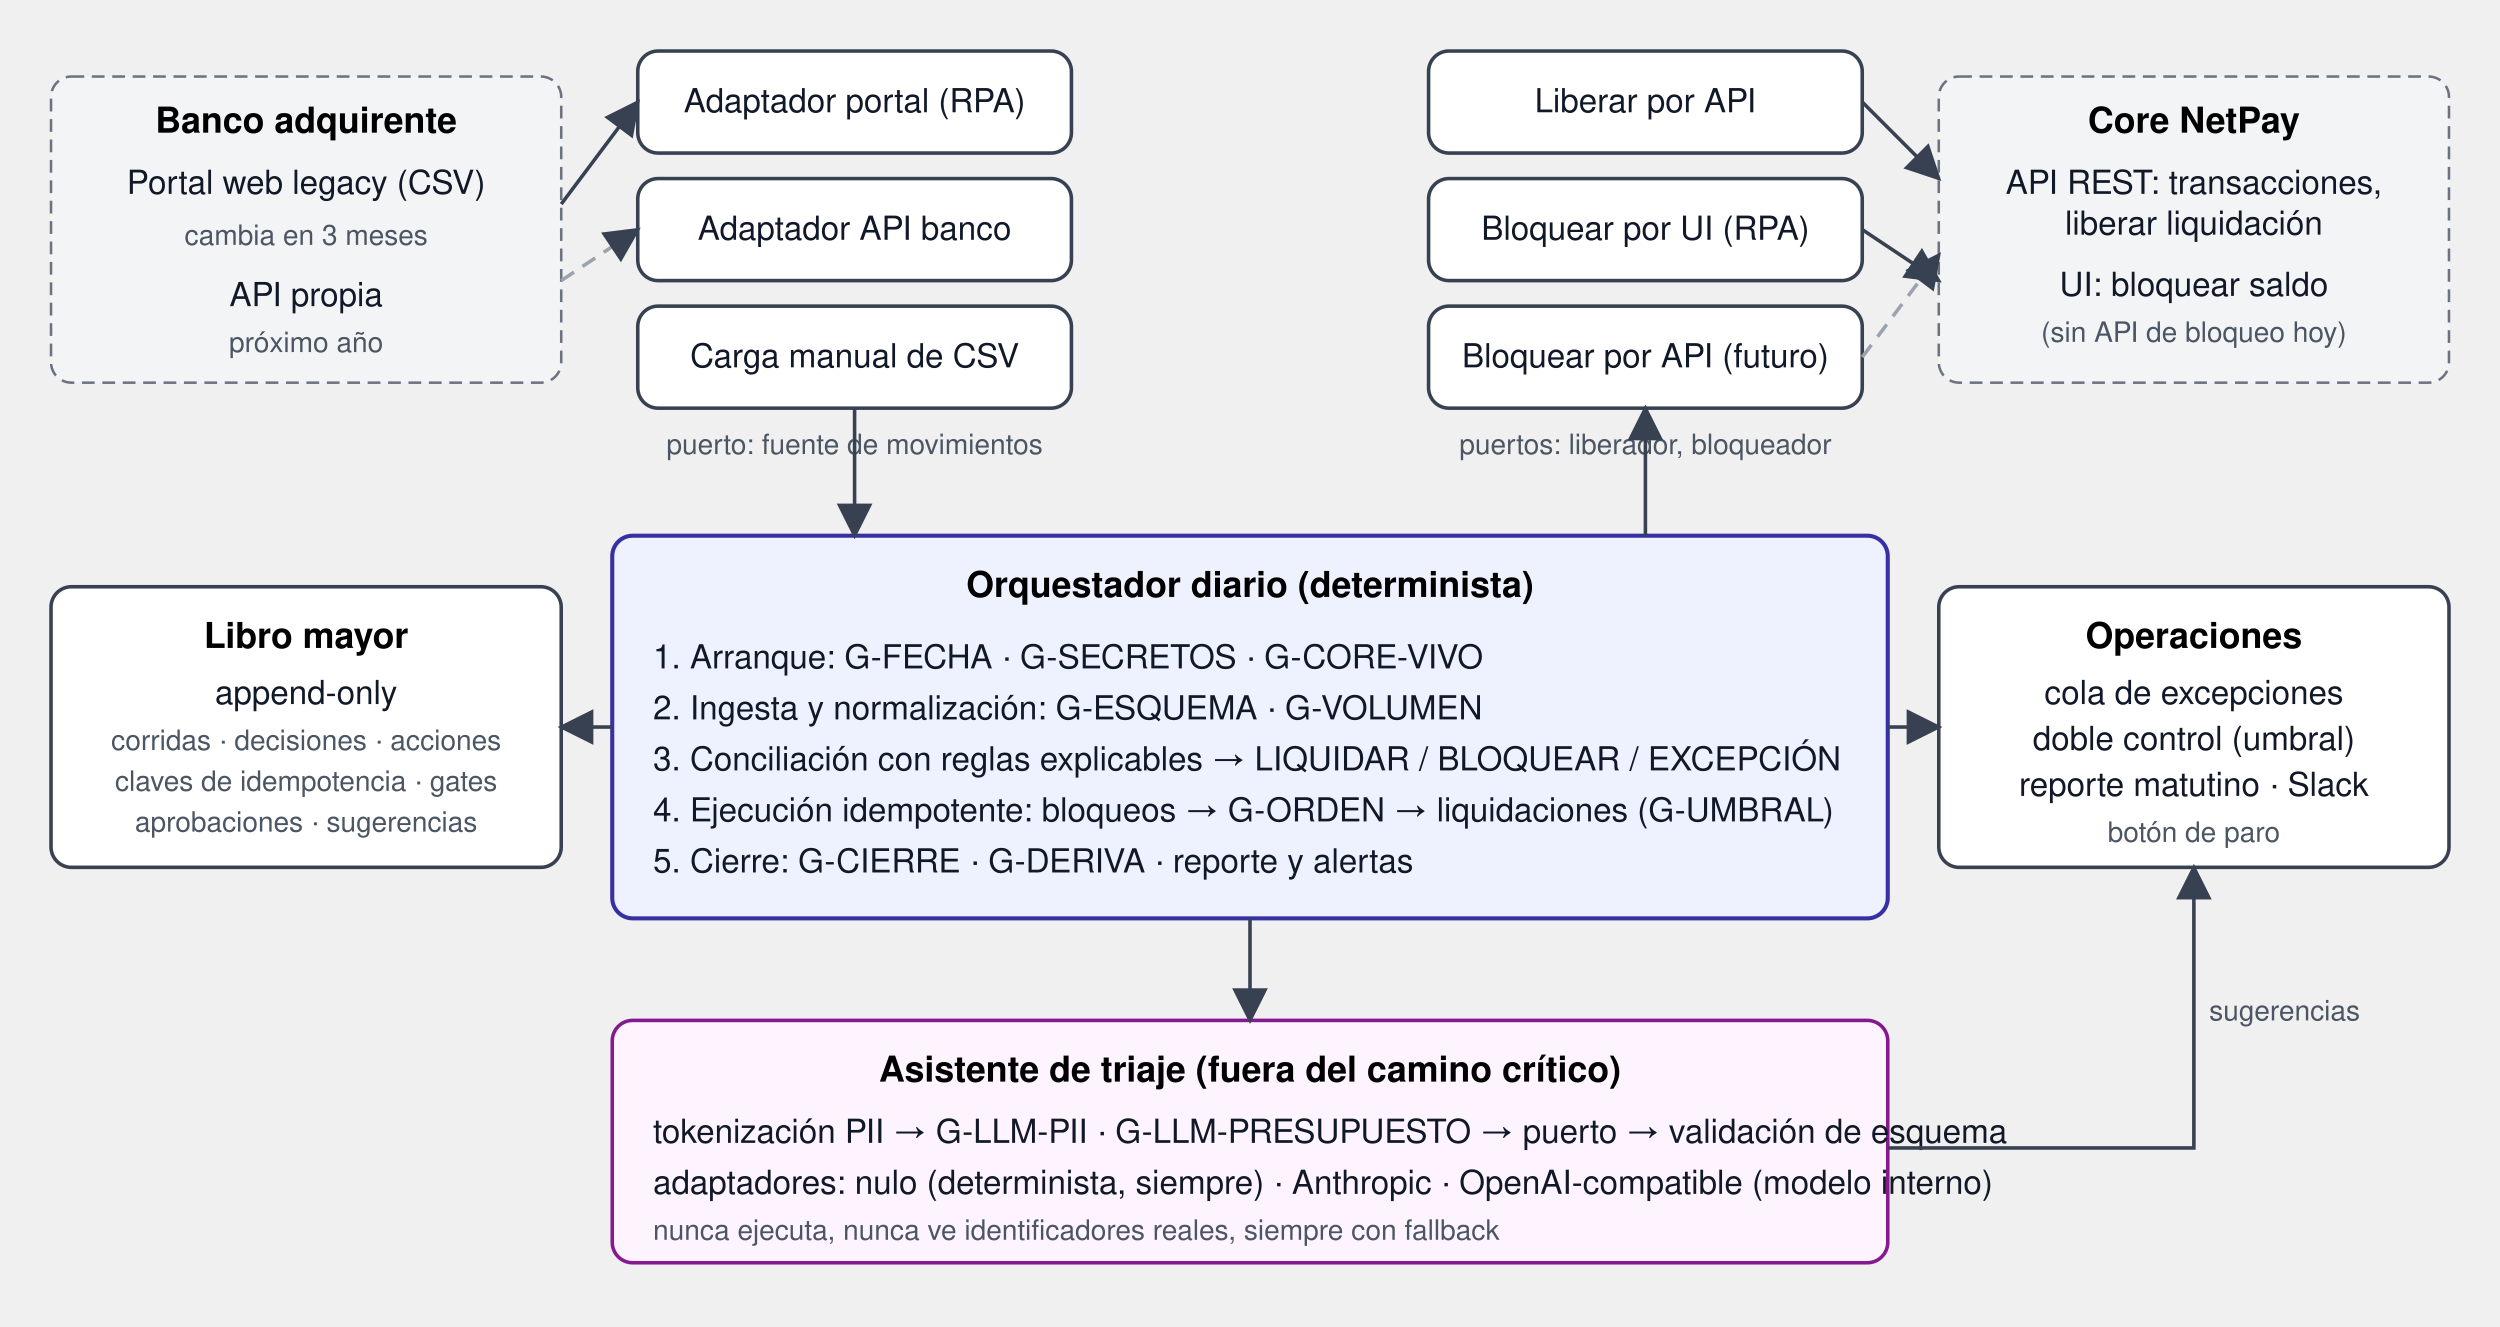
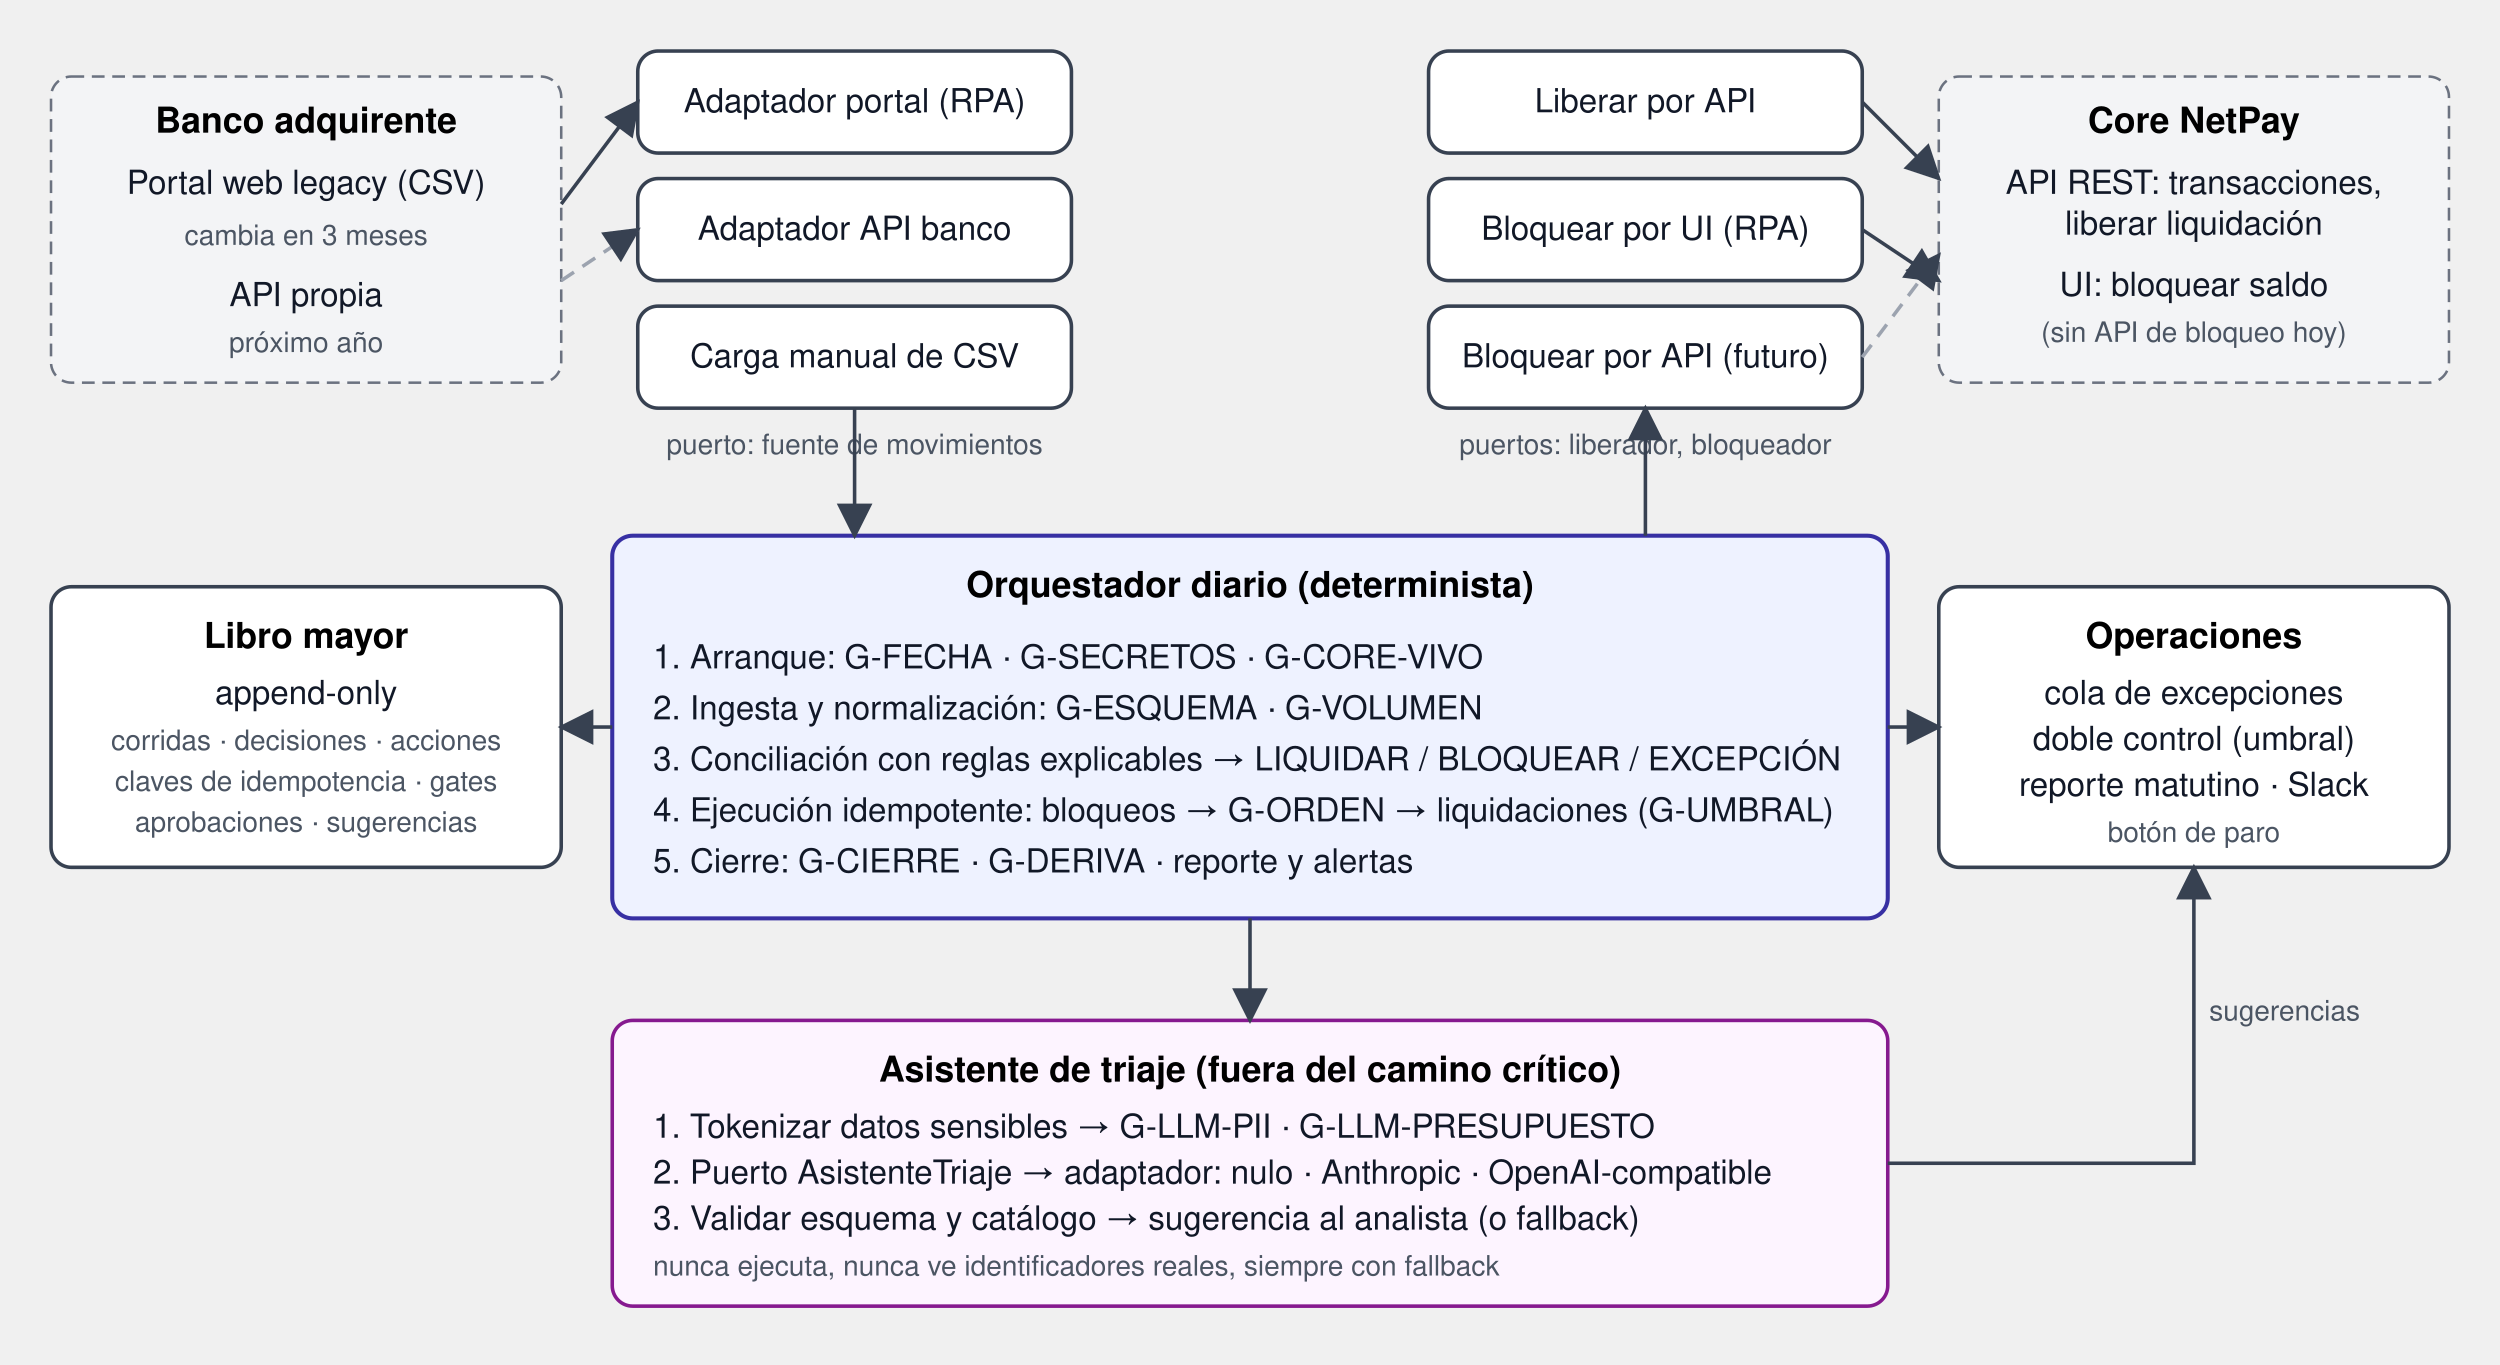
- <svg xmlns="http://www.w3.org/2000/svg" viewBox="0 0 980 520" font-family="Helvetica, Arial, sans-serif" font-size="13">
+ <svg xmlns="http://www.w3.org/2000/svg" viewBox="0 0 980 535" font-family="Helvetica, Arial, sans-serif" font-size="13">
  <defs>
    <marker id="f" markerWidth="10" markerHeight="10" refX="9" refY="5" orient="auto">
      <path d="M0,0 L10,5 L0,10 z" fill="#374151" />
    </marker>
    <style>
      .caja{fill:#fff;stroke:#374151;stroke-width:1.4;rx:8}
      .ext{fill:#f3f4f6;stroke:#6b7280;stroke-dasharray:5 3;rx:8}
      .nucleo{fill:#eef2ff;stroke:#3730a3;stroke-width:1.6;rx:8}
      .ia{fill:#fdf4ff;stroke:#86198f;stroke-width:1.4;rx:8}
      .t{fill:#111827}.s{fill:#4b5563;font-size:11px}.h{font-weight:bold;font-size:14px}
      .fl{stroke:#374151;stroke-width:1.4;fill:none;marker-end:url(#f)}
      .fut{stroke:#9ca3af;stroke-width:1.4;fill:none;stroke-dasharray:6 4;marker-end:url(#f)}
    </style>
  </defs>
  <rect x="20" y="30" width="200" height="120" class="ext" />
  <text x="120" y="52" text-anchor="middle" class="h">Banco adquirente</text>
  <text x="120" y="76" text-anchor="middle" class="t">Portal web legacy (CSV)</text>
  <text x="120" y="96" text-anchor="middle" class="s">cambia en 3 meses</text>
  <text x="120" y="120" text-anchor="middle" class="t">API propia</text>
  <text x="120" y="138" text-anchor="middle" class="s">próximo año</text>
  <rect x="760" y="30" width="200" height="120" class="ext" />
  <text x="860" y="52" text-anchor="middle" class="h">Core NetPay</text>
  <text x="860" y="76" text-anchor="middle" class="t">API REST: transacciones,</text>
  <text x="860" y="92" text-anchor="middle" class="t">liberar liquidación</text>
  <text x="860" y="116" text-anchor="middle" class="t">UI: bloquear saldo</text>
  <text x="860" y="134" text-anchor="middle" class="s">(sin API de bloqueo hoy)</text>
  <rect x="250" y="20" width="170" height="40" class="caja" />
  <text x="335" y="44" text-anchor="middle" class="t">Adaptador portal (RPA)</text>
  <rect x="250" y="70" width="170" height="40" class="caja" />
  <text x="335" y="94" text-anchor="middle" class="t">Adaptador API banco</text>
  <rect x="250" y="120" width="170" height="40" class="caja" />
  <text x="335" y="144" text-anchor="middle" class="t">Carga manual de CSV</text>
  <text x="335" y="178" text-anchor="middle" class="s">puerto: fuente de movimientos</text>
  <rect x="560" y="20" width="170" height="40" class="caja" />
  <text x="645" y="44" text-anchor="middle" class="t">Liberar por API</text>
  <rect x="560" y="70" width="170" height="40" class="caja" />
  <text x="645" y="94" text-anchor="middle" class="t">Bloquear por UI (RPA)</text>
  <rect x="560" y="120" width="170" height="40" class="caja" />
  <text x="645" y="144" text-anchor="middle" class="t">Bloquear por API (futuro)</text>
  <text x="645" y="178" text-anchor="middle" class="s">puertos: liberador, bloqueador</text>
  <rect x="240" y="210" width="500" height="150" class="nucleo" />
  <text x="490" y="234" text-anchor="middle" class="h">Orquestador diario (determinista)</text>
  <text x="256" y="262" class="t">1. Arranque: G-FECHA · G-SECRETOS · G-CORE-VIVO</text>
  <text x="256" y="282" class="t">2. Ingesta y normalización: G-ESQUEMA · G-VOLUMEN</text>
  <text x="256" y="302" class="t">3. Conciliación con reglas explicables → LIQUIDAR / BLOQUEAR / EXCEPCIÓN</text>
  <text x="256" y="322" class="t">4. Ejecución idempotente: bloqueos → G-ORDEN → liquidaciones (G-UMBRAL)</text>
  <text x="256" y="342" class="t">5. Cierre: G-CIERRE · G-DERIVA · reporte y alertas</text>
  <rect x="20" y="230" width="200" height="110" class="caja" />
  <text x="120" y="254" text-anchor="middle" class="h">Libro mayor</text>
  <text x="120" y="276" text-anchor="middle" class="t">append-only</text>
  <text x="120" y="294" text-anchor="middle" class="s">corridas · decisiones · acciones</text>
  <text x="120" y="310" text-anchor="middle" class="s">claves de idempotencia · gates</text>
  <text x="120" y="326" text-anchor="middle" class="s">aprobaciones · sugerencias</text>
  <rect x="760" y="230" width="200" height="110" class="caja" />
  <text x="860" y="254" text-anchor="middle" class="h">Operaciones</text>
  <text x="860" y="276" text-anchor="middle" class="t">cola de excepciones</text>
  <text x="860" y="294" text-anchor="middle" class="t">doble control (umbral)</text>
  <text x="860" y="312" text-anchor="middle" class="t">reporte matutino · Slack</text>
  <text x="860" y="330" text-anchor="middle" class="s">botón de paro</text>
-   <rect x="240" y="400" width="500" height="95" class="ia" />
+   <rect x="240" y="400" width="500" height="112" class="ia" />
  <text x="490" y="424" text-anchor="middle" class="h">Asistente de triaje (fuera del camino crítico)</text>
-   <text x="256" y="448" class="t">tokenización PII → G-LLM-PII · G-LLM-PRESUPUESTO → puerto → validación de esquema</text>
-   <text x="256" y="468" class="t">adaptadores: nulo (determinista, siempre) · Anthropic · OpenAI-compatible (modelo interno)</text>
-   <text x="256" y="486" class="s">nunca ejecuta, nunca ve identificadores reales, siempre con fallback</text>
+   <text x="256" y="446" class="t">1. Tokenizar datos sensibles → G-LLM-PII · G-LLM-PRESUPUESTO</text>
+   <text x="256" y="464" class="t">2. Puerto AsistenteTriaje → adaptador: nulo · Anthropic · OpenAI-compatible</text>
+   <text x="256" y="482" class="t">3. Validar esquema y catálogo → sugerencia al analista (o fallback)</text>
+   <text x="256" y="500" class="s">nunca ejecuta, nunca ve identificadores reales, siempre con fallback</text>
  <path d="M220,80 L250,40" class="fl" />
  <path d="M220,110 L250,90" class="fut" />
  <path d="M335,160 L335,210" class="fl" />
  <path d="M730,40 L760,70" class="fl" />
  <path d="M730,90 L760,110" class="fl" />
  <path d="M730,140 L760,100" class="fut" />
  <path d="M645,210 L645,160" class="fl" />
  <path d="M240,285 L220,285" class="fl" />
  <path d="M740,285 L760,285" class="fl" />
  <path d="M490,360 L490,400" class="fl" />
-   <path d="M740,450 L860,450 L860,340" class="fl" />
+   <path d="M740,456 L860,456 L860,340" class="fl" />
  <text x="866" y="400" class="s">sugerencias</text>
</svg>
